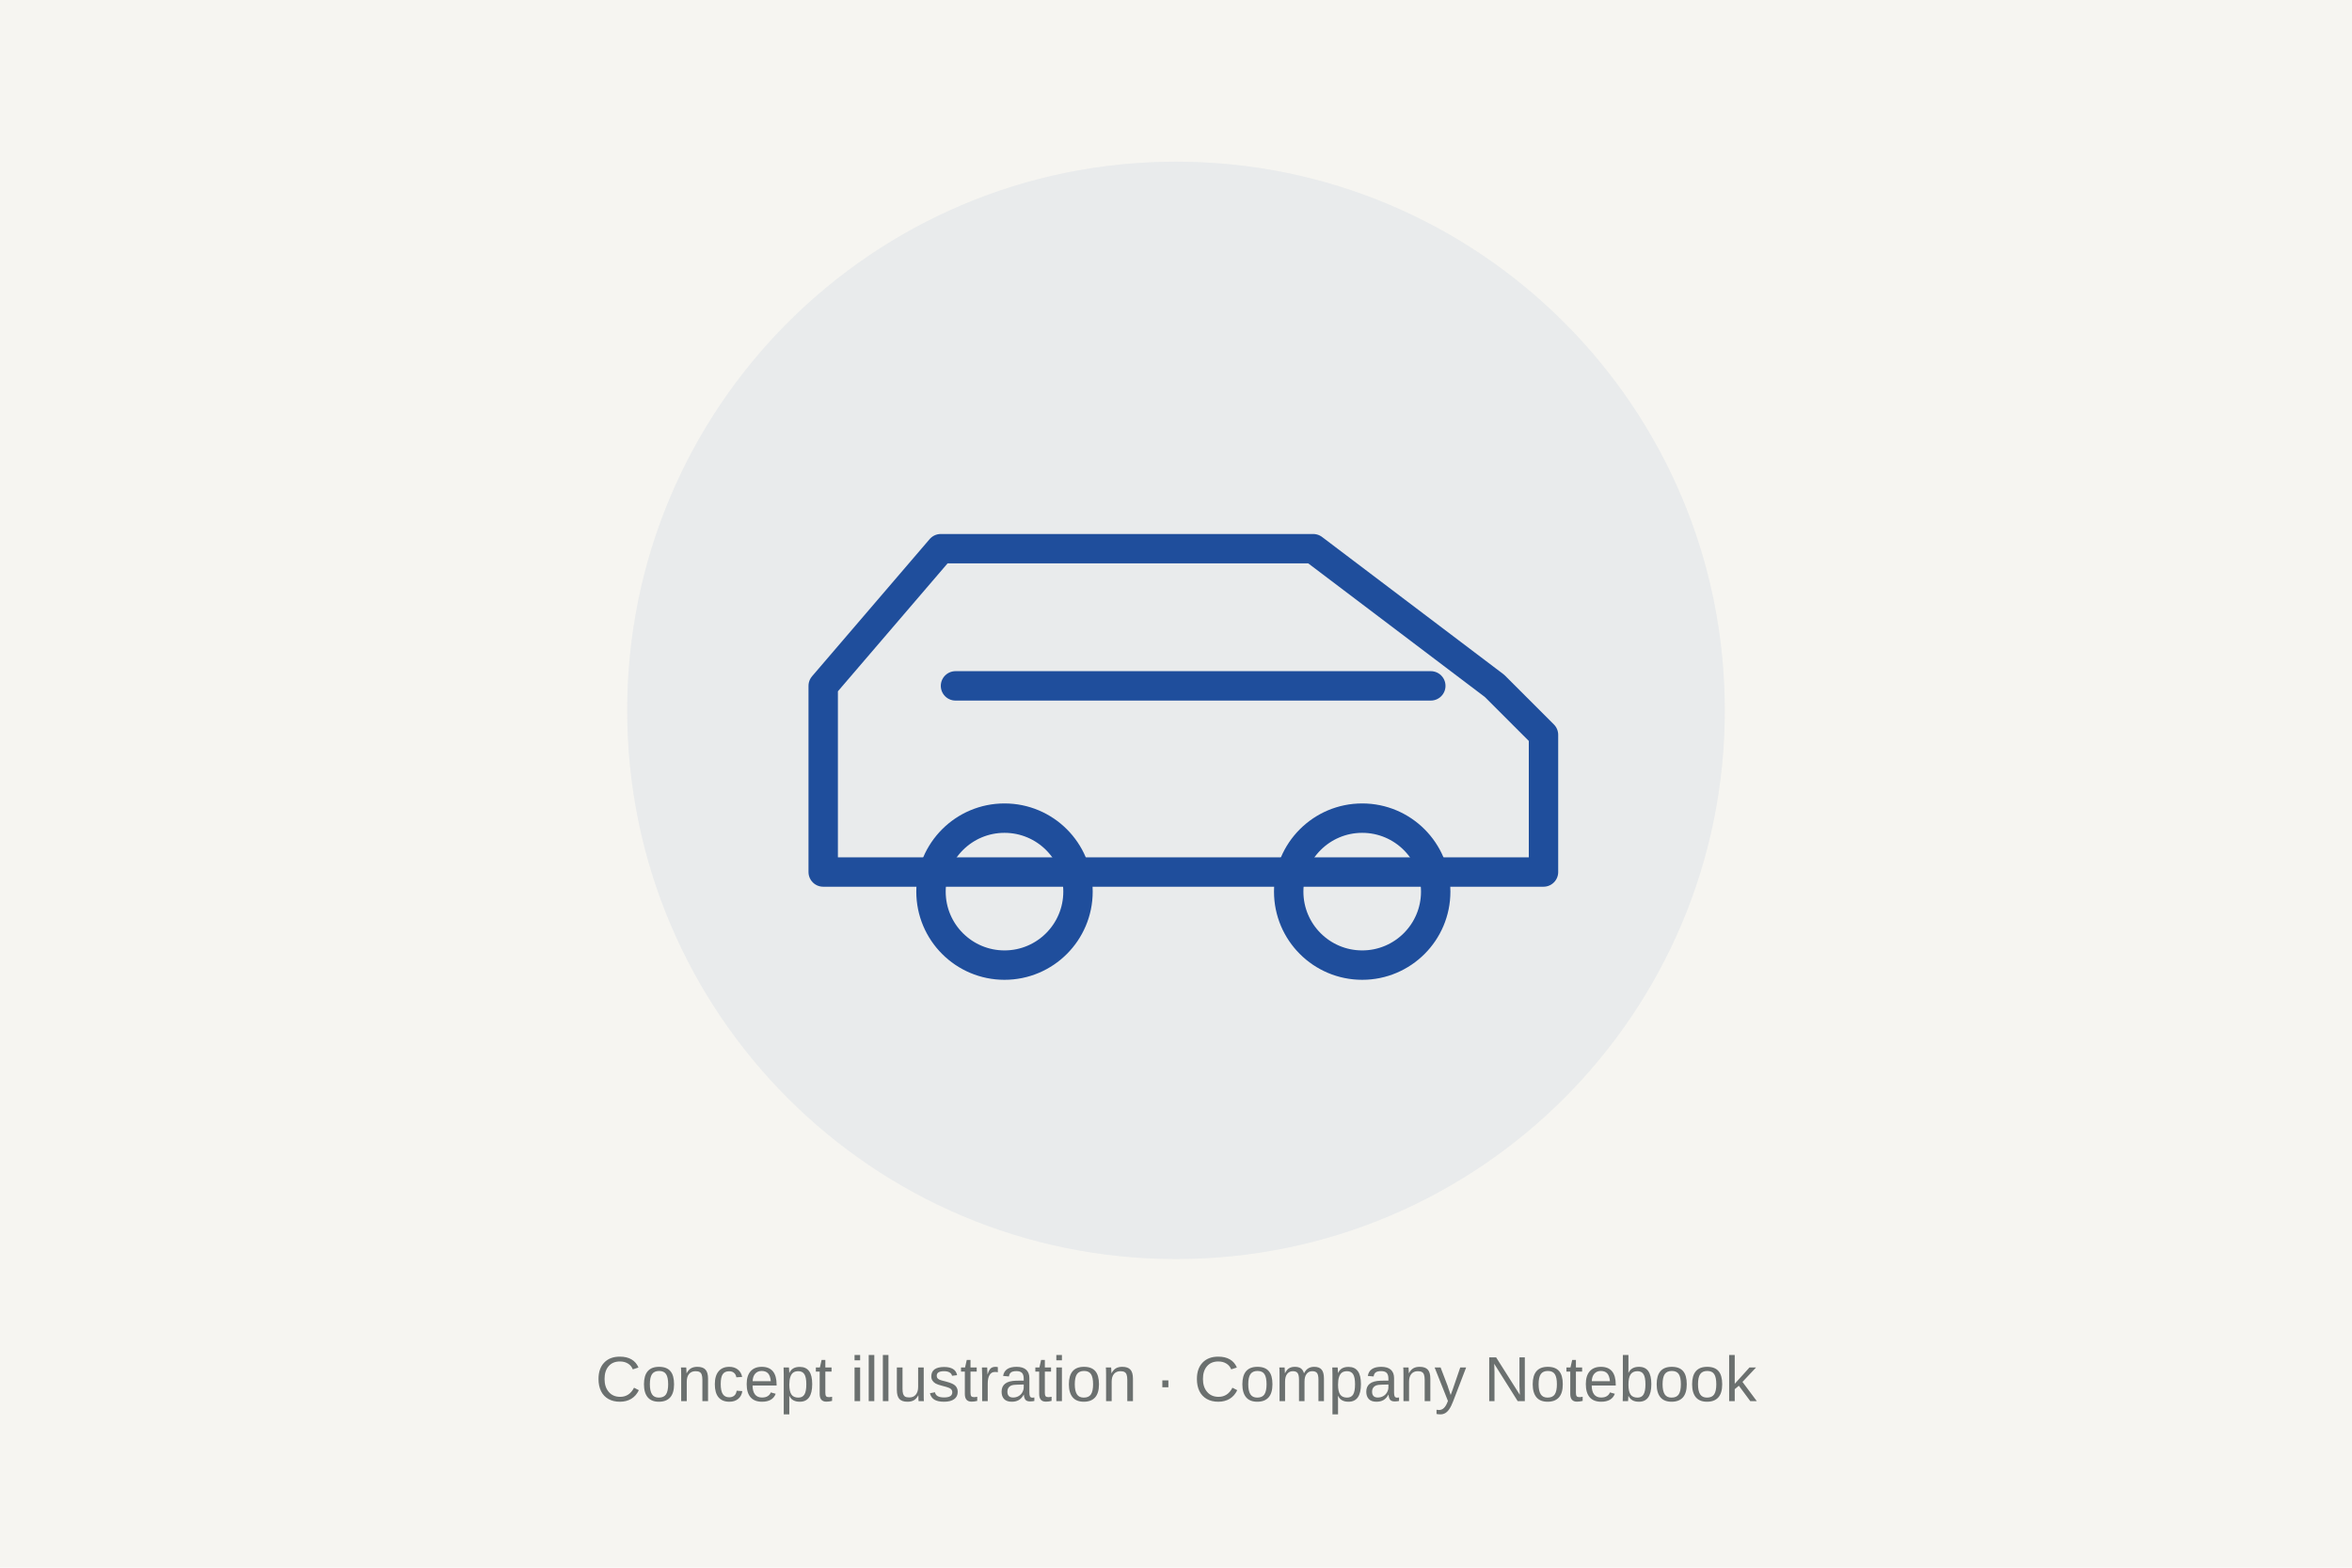
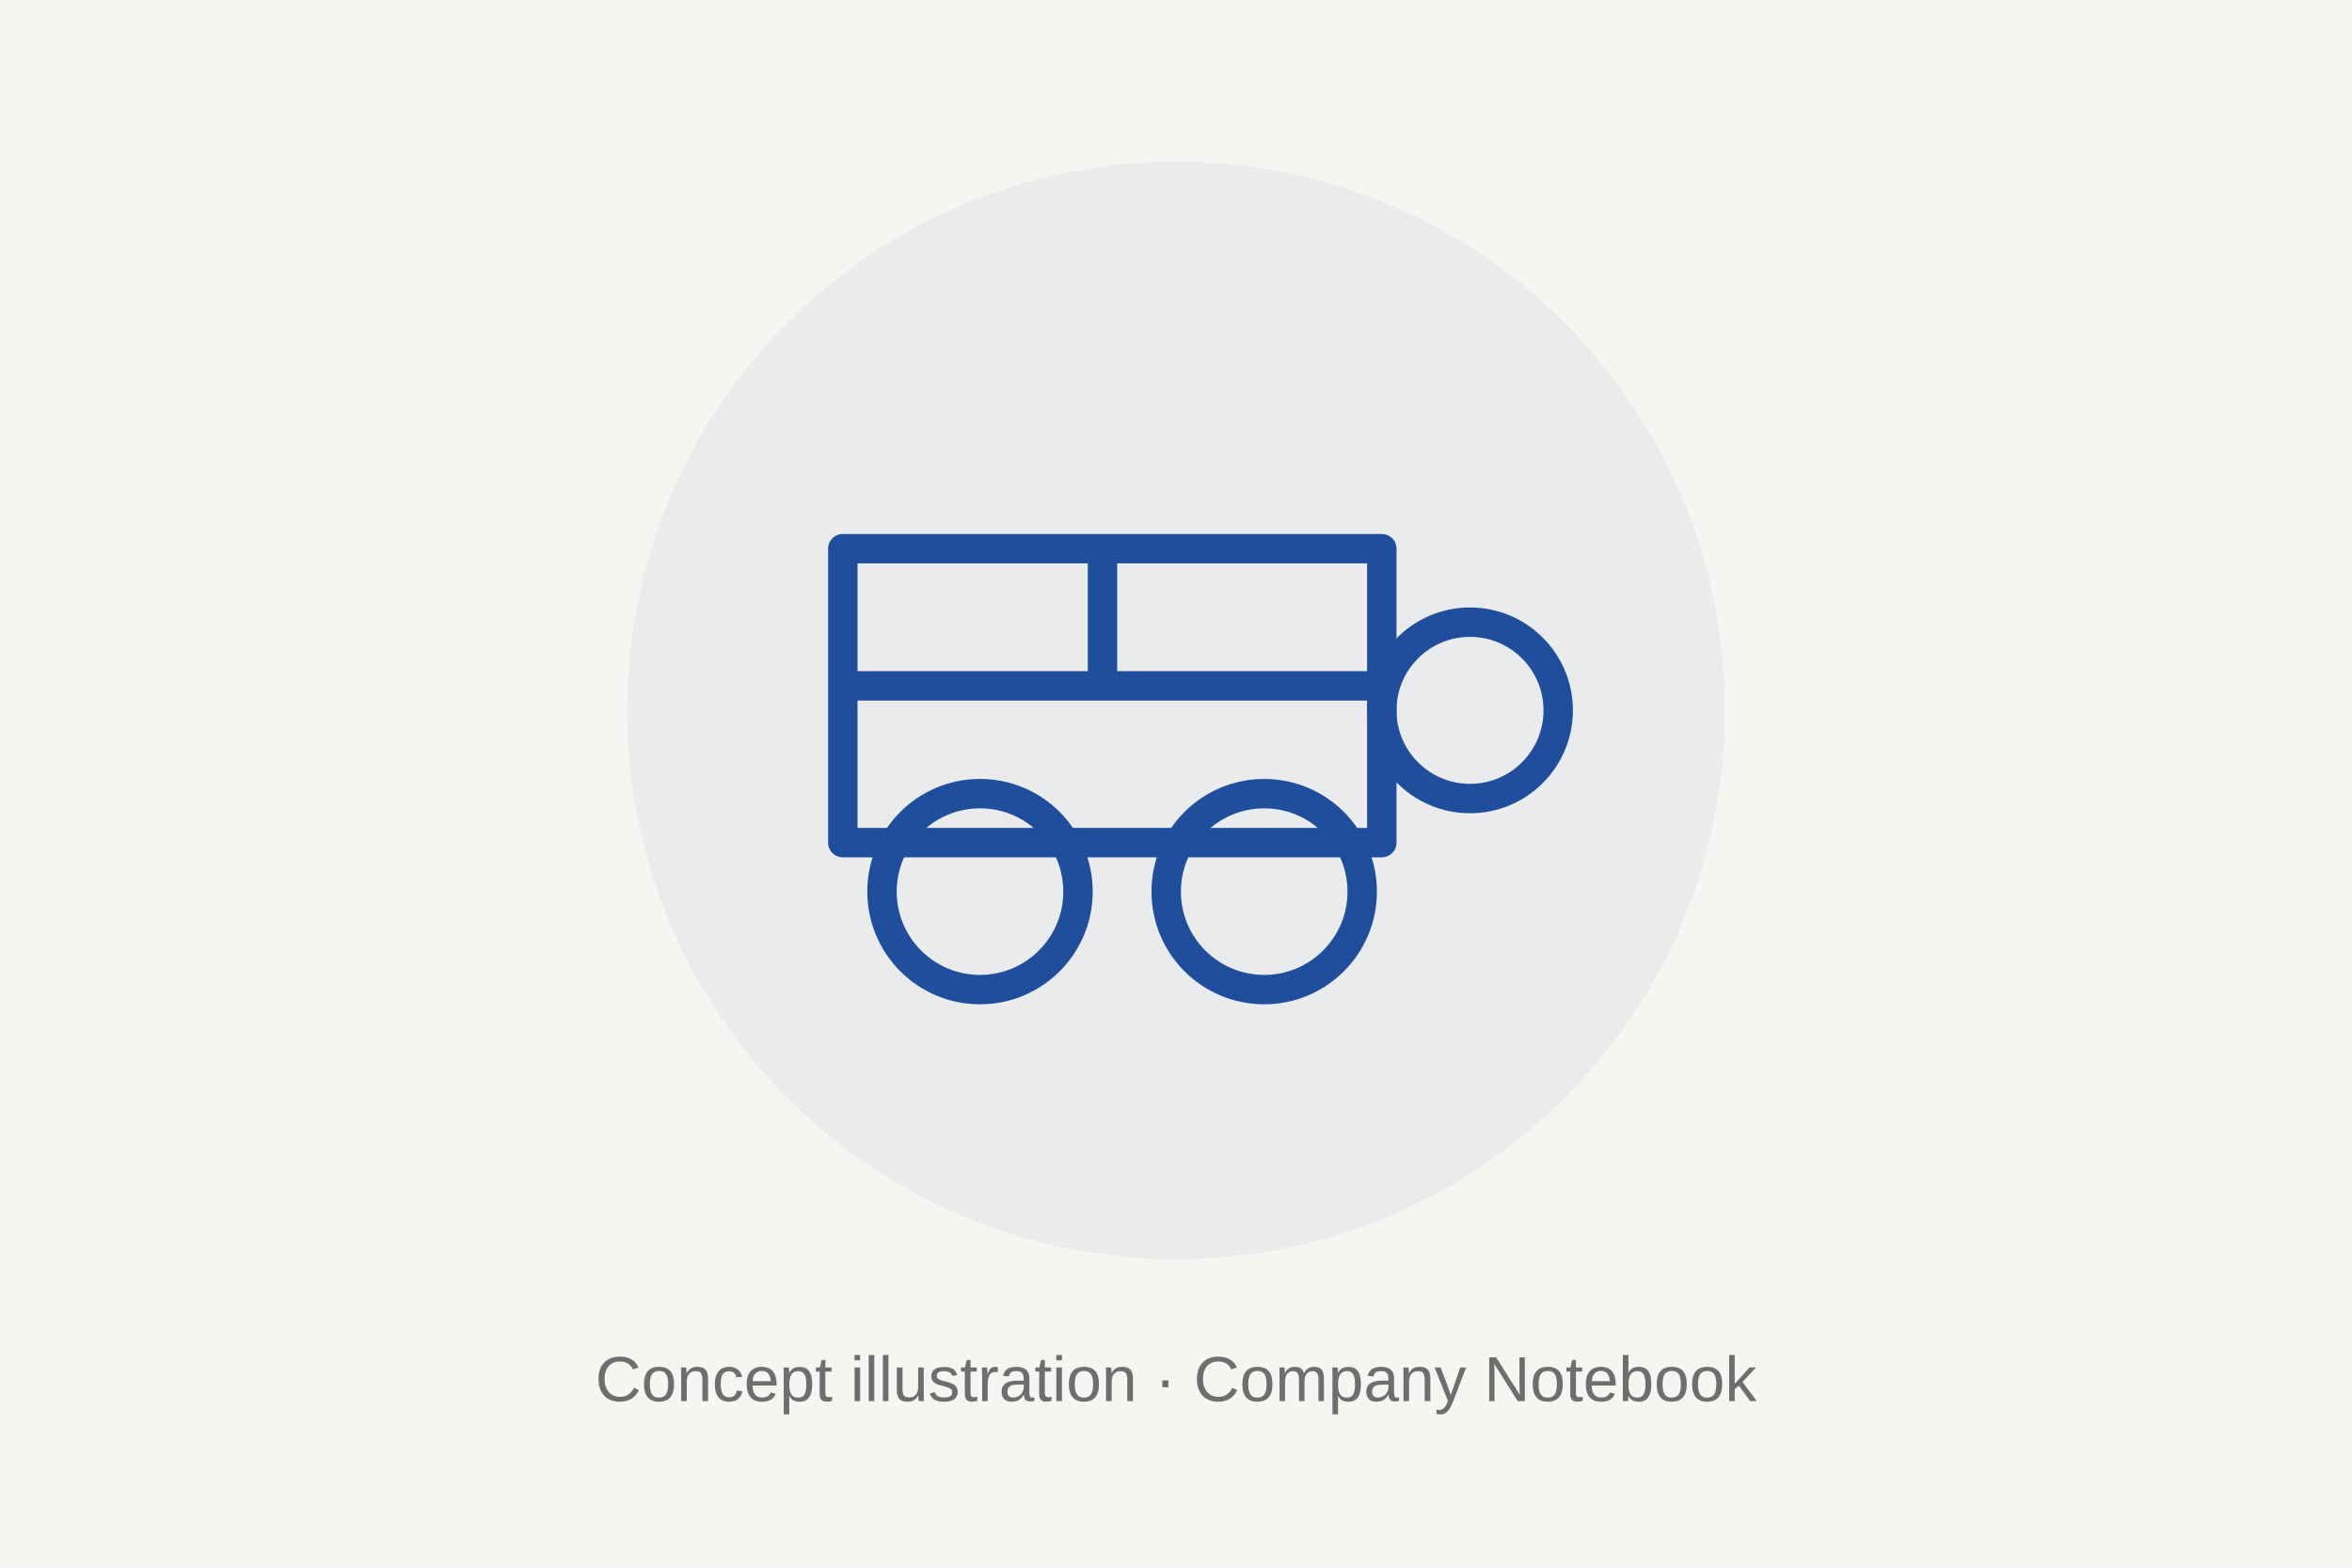
<svg xmlns="http://www.w3.org/2000/svg" viewBox="0 0 480 320">
  <rect width="480" height="320" fill="#f6f5f1" />
  <circle cx="240" cy="145" r="112" fill="#1f4e9c" opacity=".065" />
  <g fill="none" stroke="#1f4e9c" stroke-width="6" stroke-linecap="round" stroke-linejoin="round">
-     <path d="M168 178 V140 L192 112 H268 L305 140 L315 150 V178 Z" />
-     <path d="M195 140 H292" />
-     <circle cx="205" cy="182" r="15" />
-     <circle cx="278" cy="182" r="15" />
+     <path d="M172 172 V112 H282 V172 M172 172 H282 M172 140 H282 M225 112 V140" />
+     <circle cx="300" cy="145" r="18" />
+     <circle cx="200" cy="182" r="20" />
+     <circle cx="258" cy="182" r="20" />
  </g>
  <text x="240" y="286" text-anchor="middle" font-family="Arial,sans-serif" font-size="13" fill="#6b706f">Concept illustration · Company Notebook</text>
</svg>
